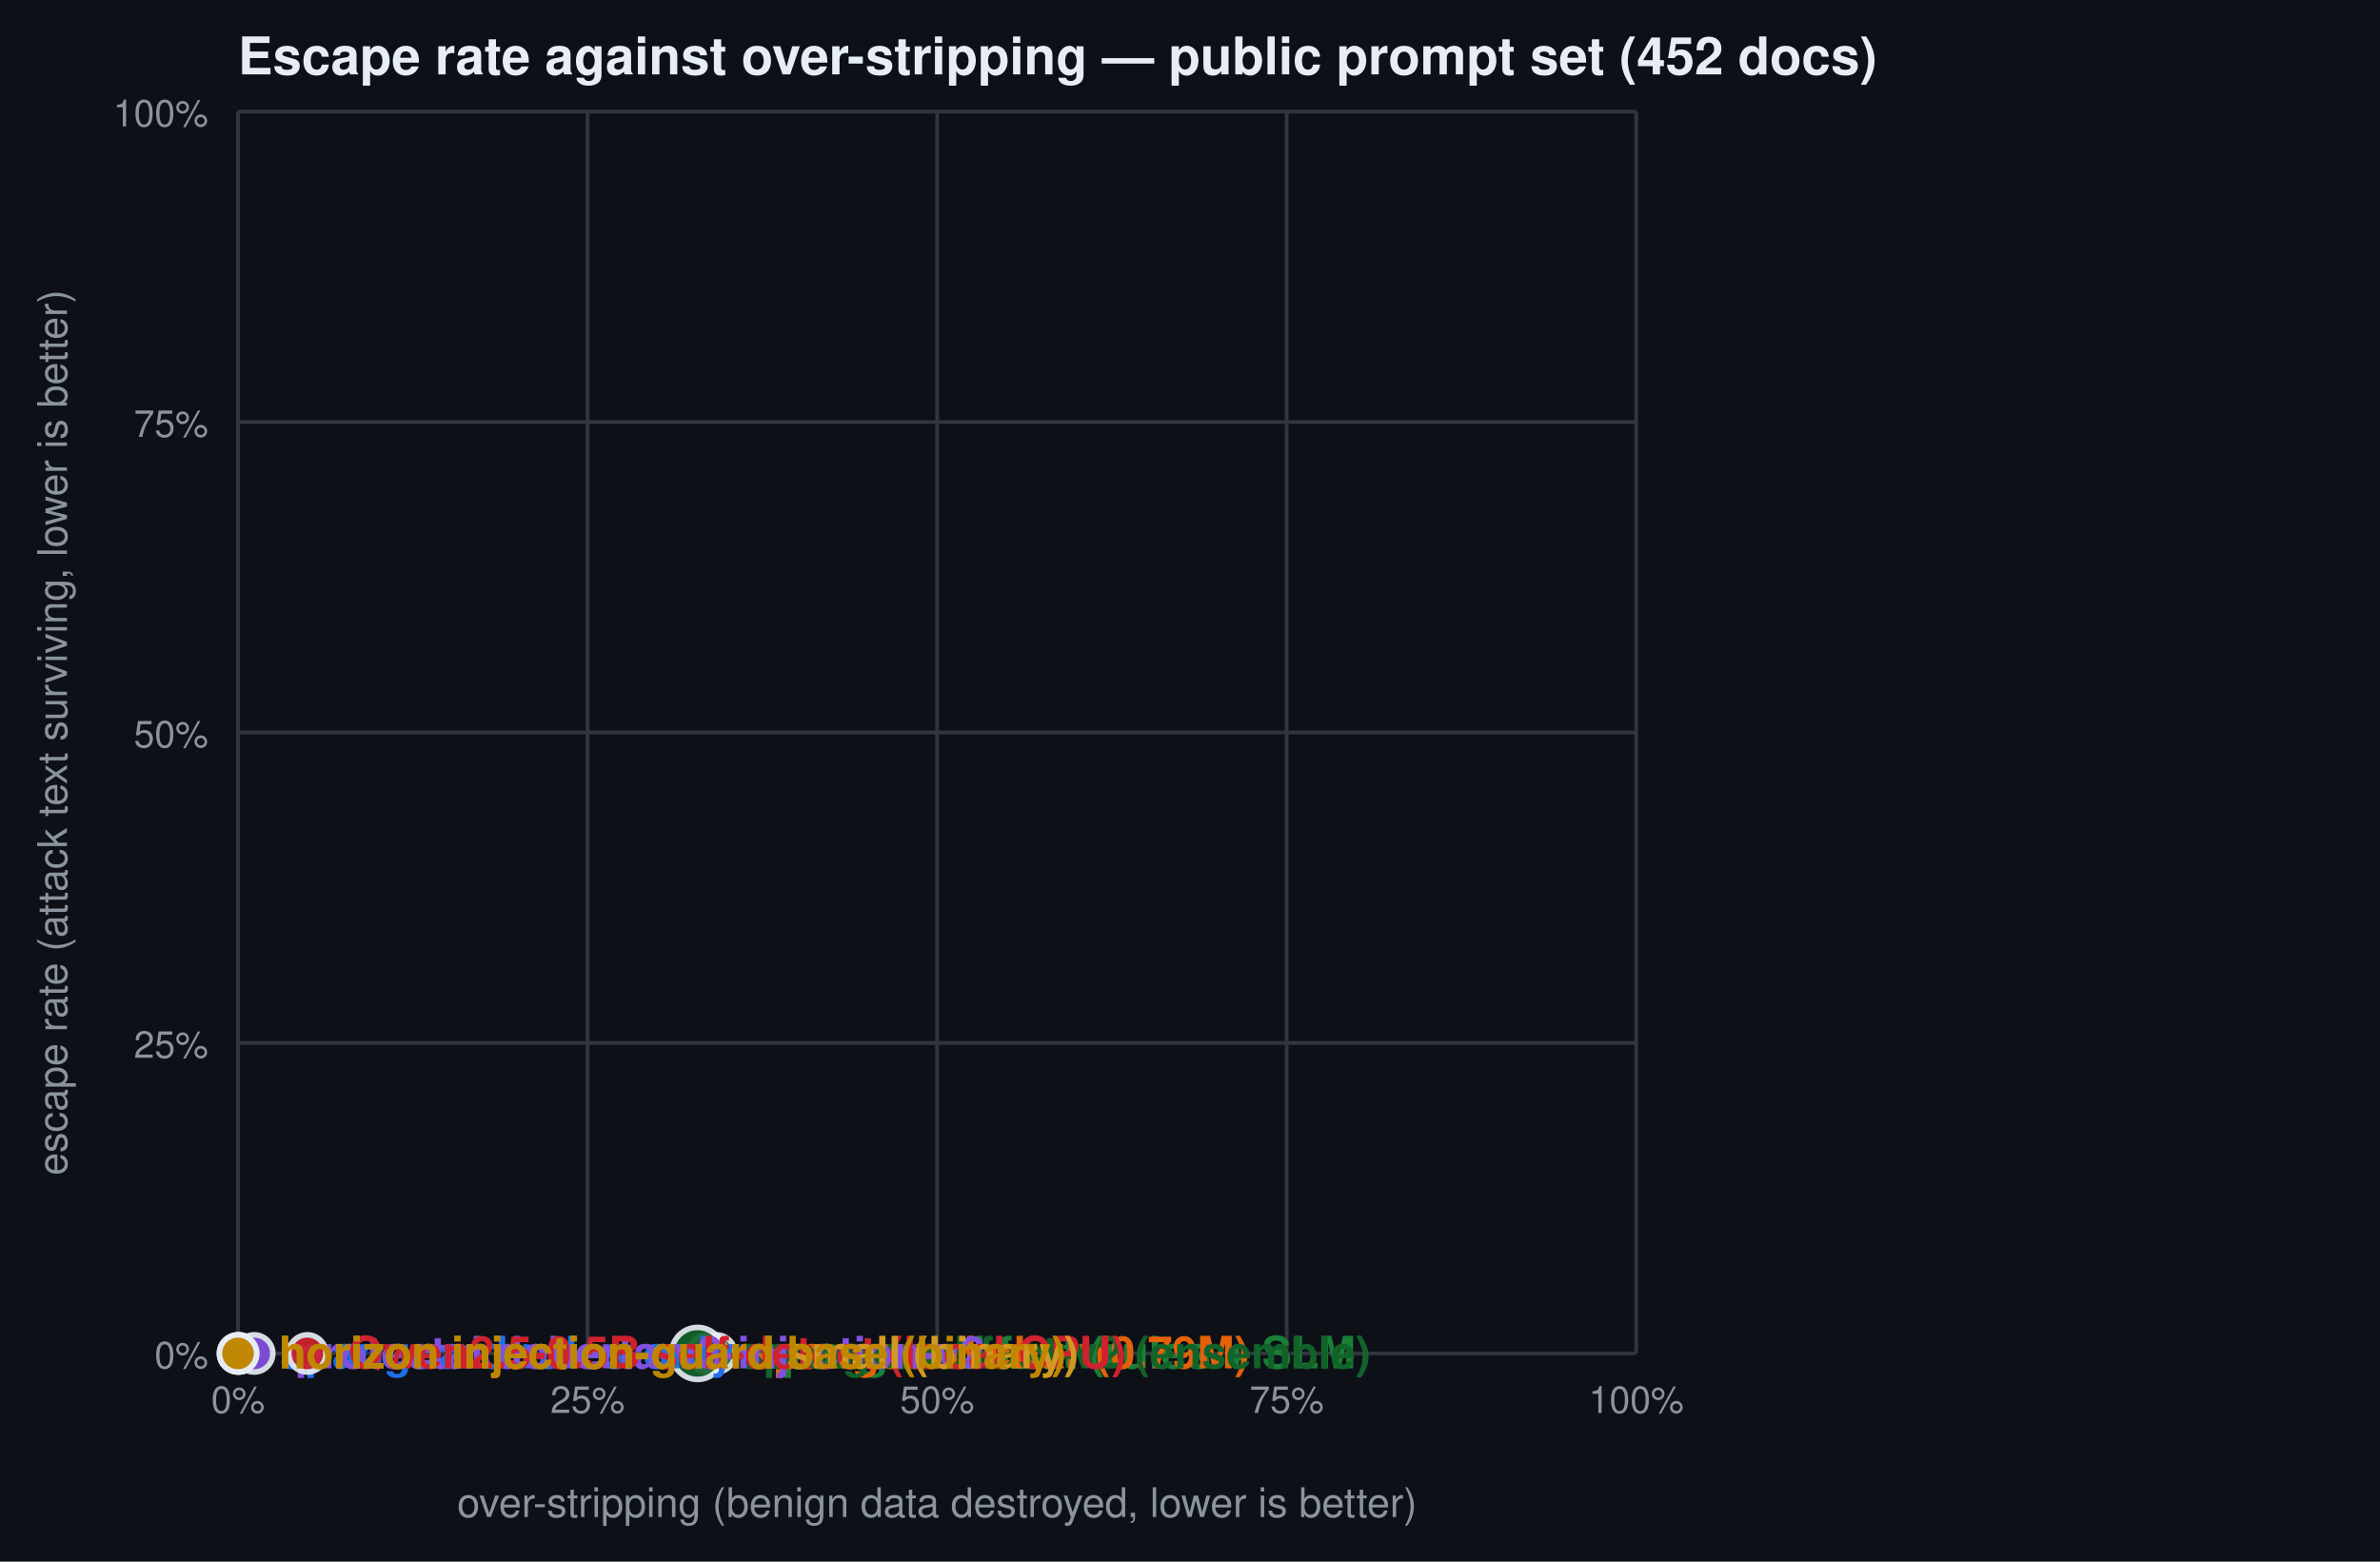
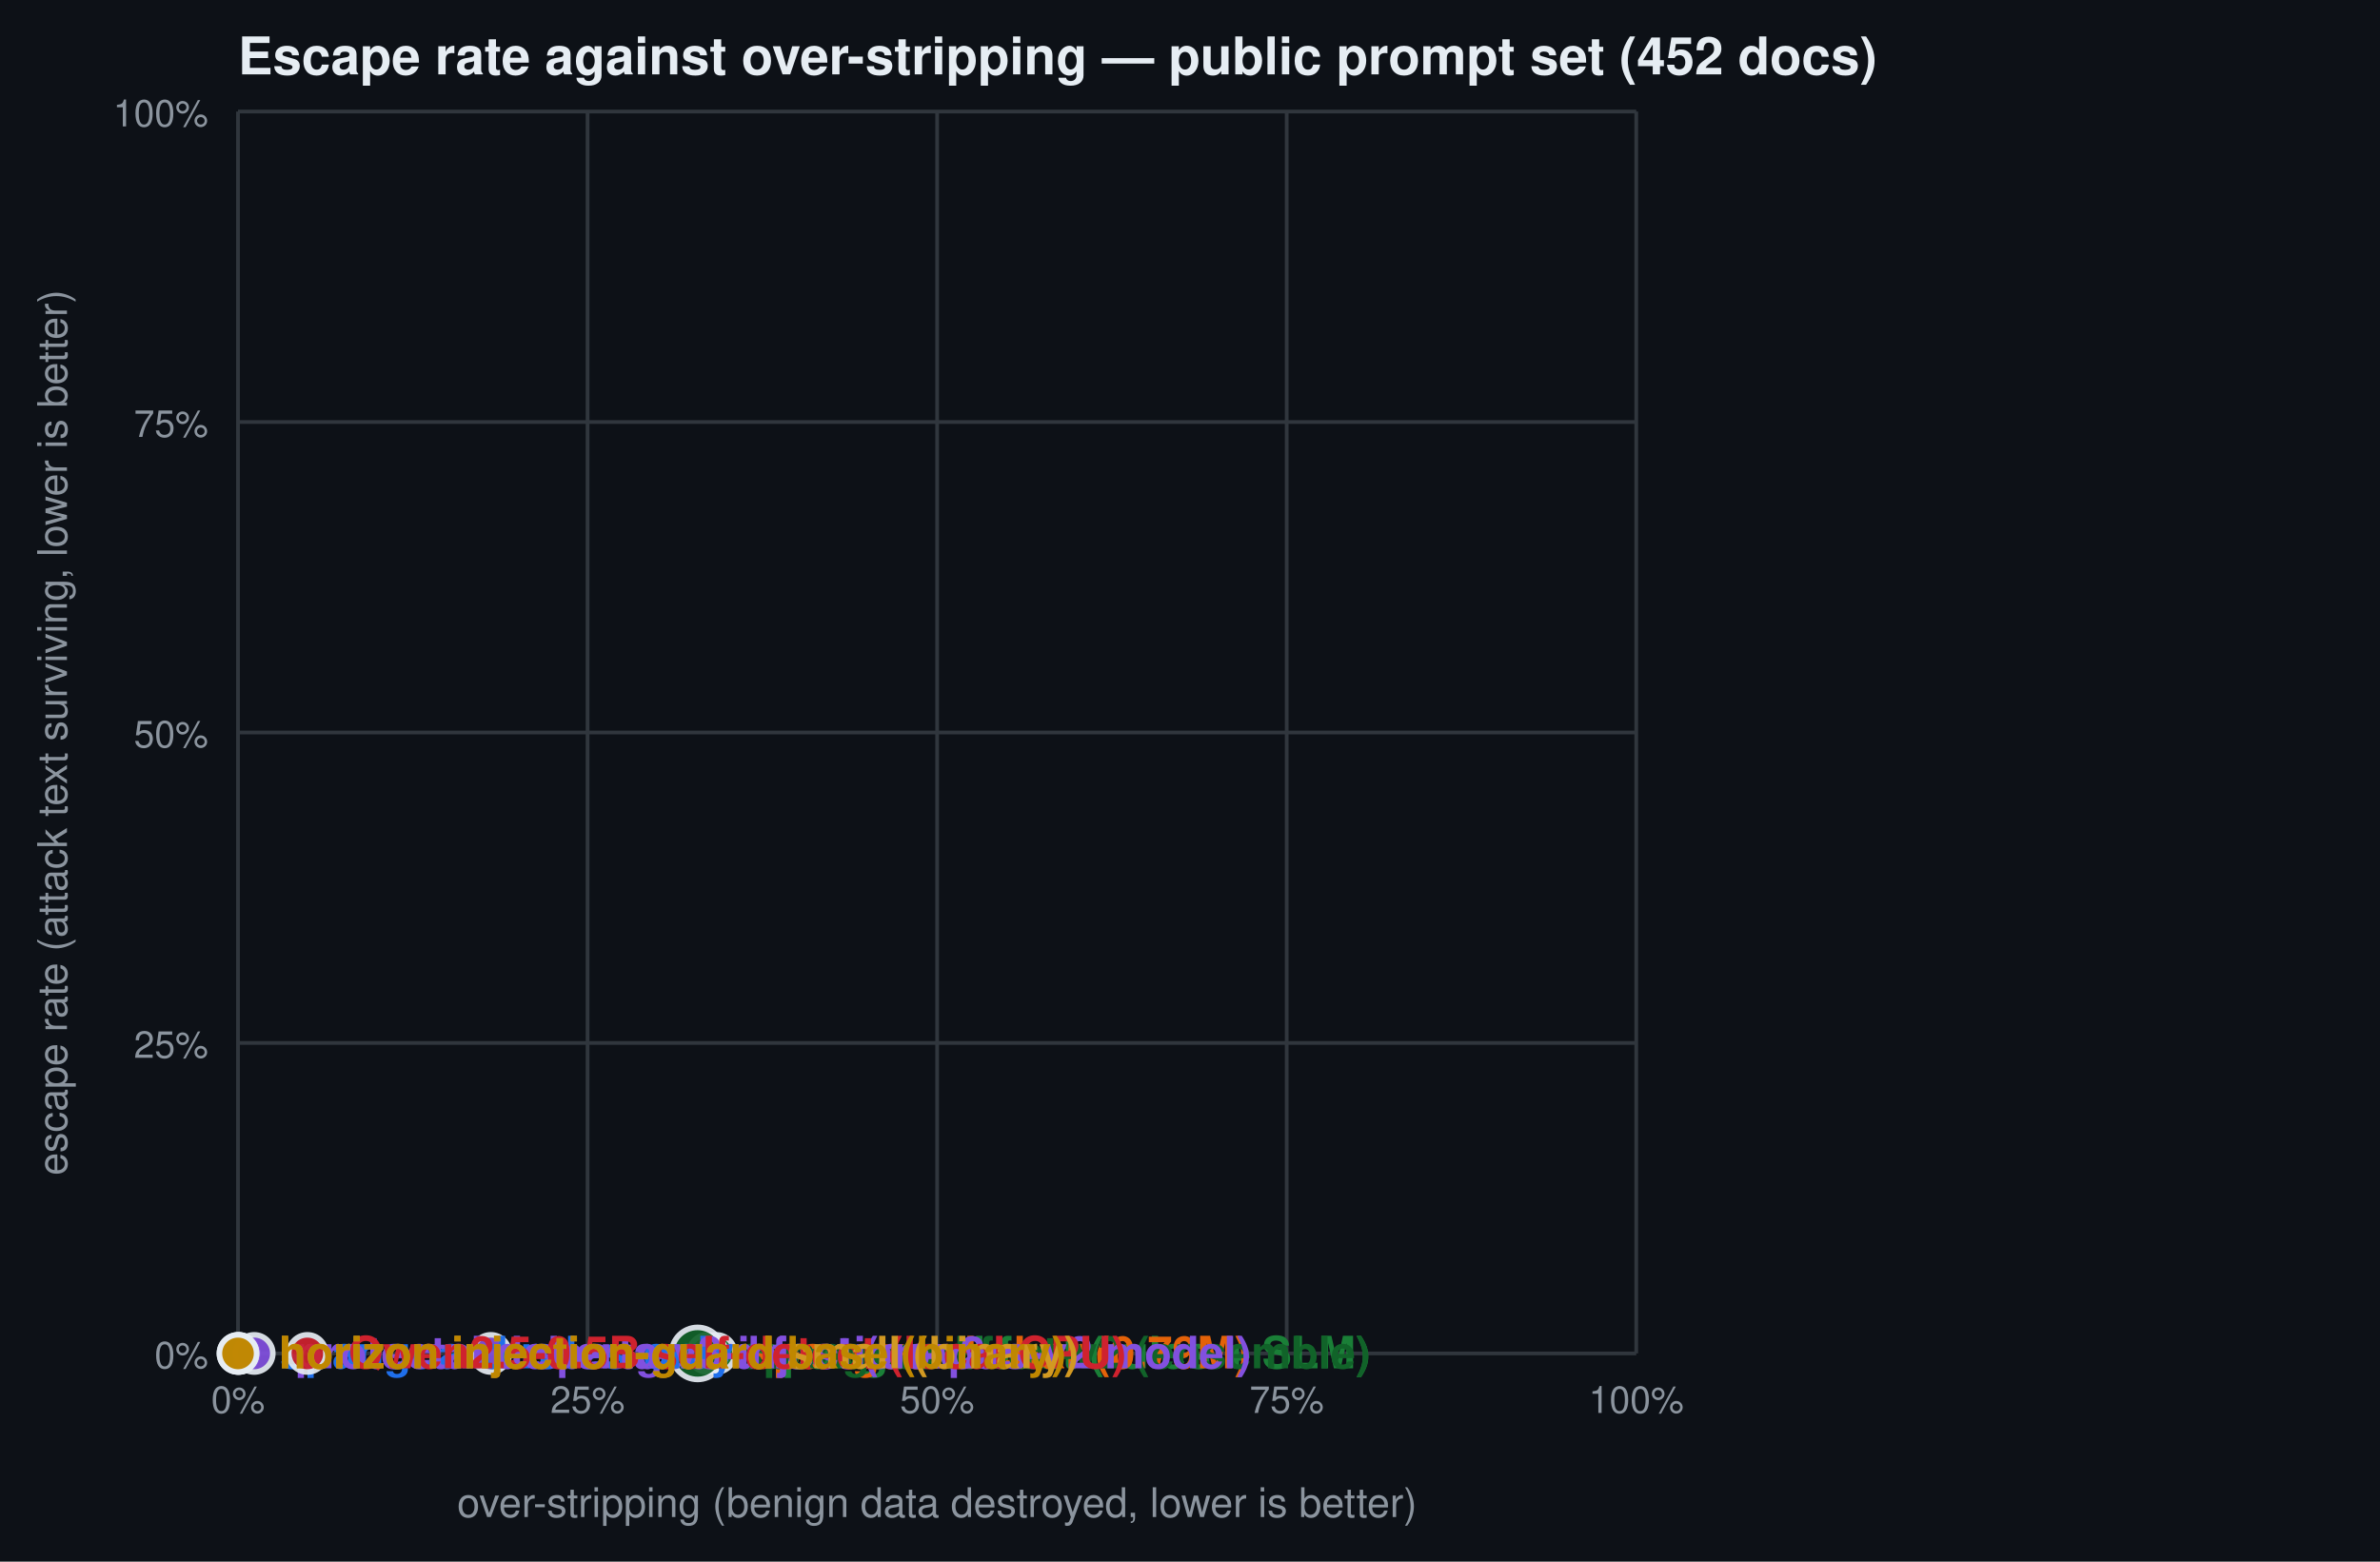
<svg xmlns="http://www.w3.org/2000/svg" width="640" height="420" viewBox="0 0 640 420" font-family="ui-sans-serif,system-ui,'Segoe UI',Helvetica,Arial,sans-serif">
  <rect width="640" height="420" fill="#0d1117" />
  <text x="64" y="20" font-size="14" fill="#e6edf3" text-anchor="start" font-weight="600" font-family="ui-sans-serif,system-ui,'Segoe UI',Helvetica,Arial,sans-serif" opacity="1.0">Escape rate against over-stripping — public prompt set (452 docs)</text>
  <text x="252.0" y="408" font-size="11" fill="#8b949e" text-anchor="middle" font-weight="normal" font-family="ui-sans-serif,system-ui,'Segoe UI',Helvetica,Arial,sans-serif" opacity="1.0">over-stripping (benign data destroyed, lower is better)</text>
  <g transform="rotate(-90 18 197.0)">
    <text x="18" y="197.0" font-size="11" fill="#8b949e" text-anchor="middle" font-weight="normal" font-family="ui-sans-serif,system-ui,'Segoe UI',Helvetica,Arial,sans-serif" opacity="1.0">escape rate (attack text surviving, lower is better)</text>
  </g>
  <line x1="64.0" y1="30" x2="64.0" y2="364" stroke="#30363d" stroke-width="1" />
  <text x="64.0" y="380" font-size="10" fill="#8b949e" text-anchor="middle" font-weight="normal" font-family="ui-sans-serif,system-ui,'Segoe UI',Helvetica,Arial,sans-serif" opacity="1.0">0%</text>
  <line x1="64" y1="30.0" x2="440" y2="30.0" stroke="#30363d" stroke-width="1" />
  <text x="56" y="34.0" font-size="10" fill="#8b949e" text-anchor="end" font-weight="normal" font-family="ui-sans-serif,system-ui,'Segoe UI',Helvetica,Arial,sans-serif" opacity="1.0">100%</text>
  <line x1="158.0" y1="30" x2="158.0" y2="364" stroke="#30363d" stroke-width="1" />
  <text x="158.0" y="380" font-size="10" fill="#8b949e" text-anchor="middle" font-weight="normal" font-family="ui-sans-serif,system-ui,'Segoe UI',Helvetica,Arial,sans-serif" opacity="1.0">25%</text>
  <line x1="64" y1="113.5" x2="440" y2="113.5" stroke="#30363d" stroke-width="1" />
  <text x="56" y="117.5" font-size="10" fill="#8b949e" text-anchor="end" font-weight="normal" font-family="ui-sans-serif,system-ui,'Segoe UI',Helvetica,Arial,sans-serif" opacity="1.0">75%</text>
  <line x1="252.0" y1="30" x2="252.0" y2="364" stroke="#30363d" stroke-width="1" />
  <text x="252.0" y="380" font-size="10" fill="#8b949e" text-anchor="middle" font-weight="normal" font-family="ui-sans-serif,system-ui,'Segoe UI',Helvetica,Arial,sans-serif" opacity="1.0">50%</text>
  <line x1="64" y1="197.0" x2="440" y2="197.0" stroke="#30363d" stroke-width="1" />
  <text x="56" y="201.0" font-size="10" fill="#8b949e" text-anchor="end" font-weight="normal" font-family="ui-sans-serif,system-ui,'Segoe UI',Helvetica,Arial,sans-serif" opacity="1.0">50%</text>
  <line x1="346.0" y1="30" x2="346.0" y2="364" stroke="#30363d" stroke-width="1" />
  <text x="346.0" y="380" font-size="10" fill="#8b949e" text-anchor="middle" font-weight="normal" font-family="ui-sans-serif,system-ui,'Segoe UI',Helvetica,Arial,sans-serif" opacity="1.0">75%</text>
  <line x1="64" y1="280.5" x2="440" y2="280.5" stroke="#30363d" stroke-width="1" />
  <text x="56" y="284.5" font-size="10" fill="#8b949e" text-anchor="end" font-weight="normal" font-family="ui-sans-serif,system-ui,'Segoe UI',Helvetica,Arial,sans-serif" opacity="1.0">25%</text>
  <line x1="440.0" y1="30" x2="440.0" y2="364" stroke="#30363d" stroke-width="1" />
  <text x="440.0" y="380" font-size="10" fill="#8b949e" text-anchor="middle" font-weight="normal" font-family="ui-sans-serif,system-ui,'Segoe UI',Helvetica,Arial,sans-serif" opacity="1.0">100%</text>
  <line x1="64" y1="364.0" x2="440" y2="364.0" stroke="#30363d" stroke-width="1" />
  <text x="56" y="368.0" font-size="10" fill="#8b949e" text-anchor="end" font-weight="normal" font-family="ui-sans-serif,system-ui,'Segoe UI',Helvetica,Arial,sans-serif" opacity="1.0">0%</text>
  <circle cx="192.63" cy="364.0" r="5" fill="#1a7f37" stroke="#e6edf3" stroke-width="1.5" opacity="0.92" />
  <text x="203.63" y="368.0" font-size="12" fill="#1a7f37" text-anchor="start" font-weight="600" font-family="ui-sans-serif,system-ui,'Segoe UI',Helvetica,Arial,sans-serif" opacity="1.0">spanguard fast (rules + SLM)</text>
  <circle cx="190.261" cy="364.0" r="5" fill="#e36209" stroke="#e6edf3" stroke-width="1.5" opacity="0.92" />
  <text x="201.261" y="368.0" font-size="12" fill="#e36209" text-anchor="start" font-weight="600" font-family="ui-sans-serif,system-ui,'Segoe UI',Helvetica,Arial,sans-serif" opacity="1.0">spanguard char (0.79M)</text>
  <circle cx="187.591" cy="364.0" r="7" fill="#116329" stroke="#e6edf3" stroke-width="1.5" opacity="0.92" />
  <text x="198.591" y="368.0" font-size="12" fill="#116329" text-anchor="start" font-weight="600" font-family="ui-sans-serif,system-ui,'Segoe UI',Helvetica,Arial,sans-serif" opacity="1.0">spanguard fast-v2 (ensemble)</text>
+   <circle cx="131.981" cy="364.0" r="5" fill="#8250df" stroke="#e6edf3" stroke-width="1.5" opacity="0.92" />
+   <text x="142.981" y="368.0" font-size="12" fill="#8250df" text-anchor="start" font-weight="600" font-family="ui-sans-serif,system-ui,'Segoe UI',Helvetica,Arial,sans-serif" opacity="1.0">spanguard fast (corpus-v2 model)</text>
  <circle cx="64.301" cy="364.0" r="5" fill="#1f6feb" stroke="#e6edf3" stroke-width="1.5" opacity="0.92" />
  <text x="75.301" y="368.0" font-size="12" fill="#1f6feb" text-anchor="start" font-weight="600" font-family="ui-sans-serif,system-ui,'Segoe UI',Helvetica,Arial,sans-serif" opacity="1.0">spanguard rules-only</text>
  <circle cx="68.362" cy="364.0" r="5" fill="#8250df" stroke="#e6edf3" stroke-width="1.5" opacity="0.92" />
  <text x="79.362" y="368.0" font-size="12" fill="#8250df" text-anchor="start" font-weight="600" font-family="ui-sans-serif,system-ui,'Segoe UI',Helvetica,Arial,sans-serif" opacity="1.0">protectai deberta-v3-injection-v2</text>
  <circle cx="82.65" cy="364.0" r="5" fill="#cf222e" stroke="#e6edf3" stroke-width="1.5" opacity="0.92" />
  <text x="93.65" y="368.0" font-size="12" fill="#cf222e" text-anchor="start" font-weight="600" font-family="ui-sans-serif,system-ui,'Segoe UI',Helvetica,Arial,sans-serif" opacity="1.0">Qwen2.5-0.5B self-detect (local CPU)</text>
  <circle cx="64.0" cy="364.0" r="5" fill="#d29922" stroke="#e6edf3" stroke-width="1.5" opacity="0.92" />
  <text x="75.0" y="368.0" font-size="12" fill="#d29922" text-anchor="start" font-weight="600" font-family="ui-sans-serif,system-ui,'Segoe UI',Helvetica,Arial,sans-serif" opacity="1.0">horizon injection-guard small (binary)</text>
  <circle cx="64.0" cy="364.0" r="5" fill="#bf8700" stroke="#e6edf3" stroke-width="1.5" opacity="0.92" />
  <text x="75.0" y="368.0" font-size="12" fill="#bf8700" text-anchor="start" font-weight="600" font-family="ui-sans-serif,system-ui,'Segoe UI',Helvetica,Arial,sans-serif" opacity="1.0">horizon injection-guard base (binary)</text>
</svg>
